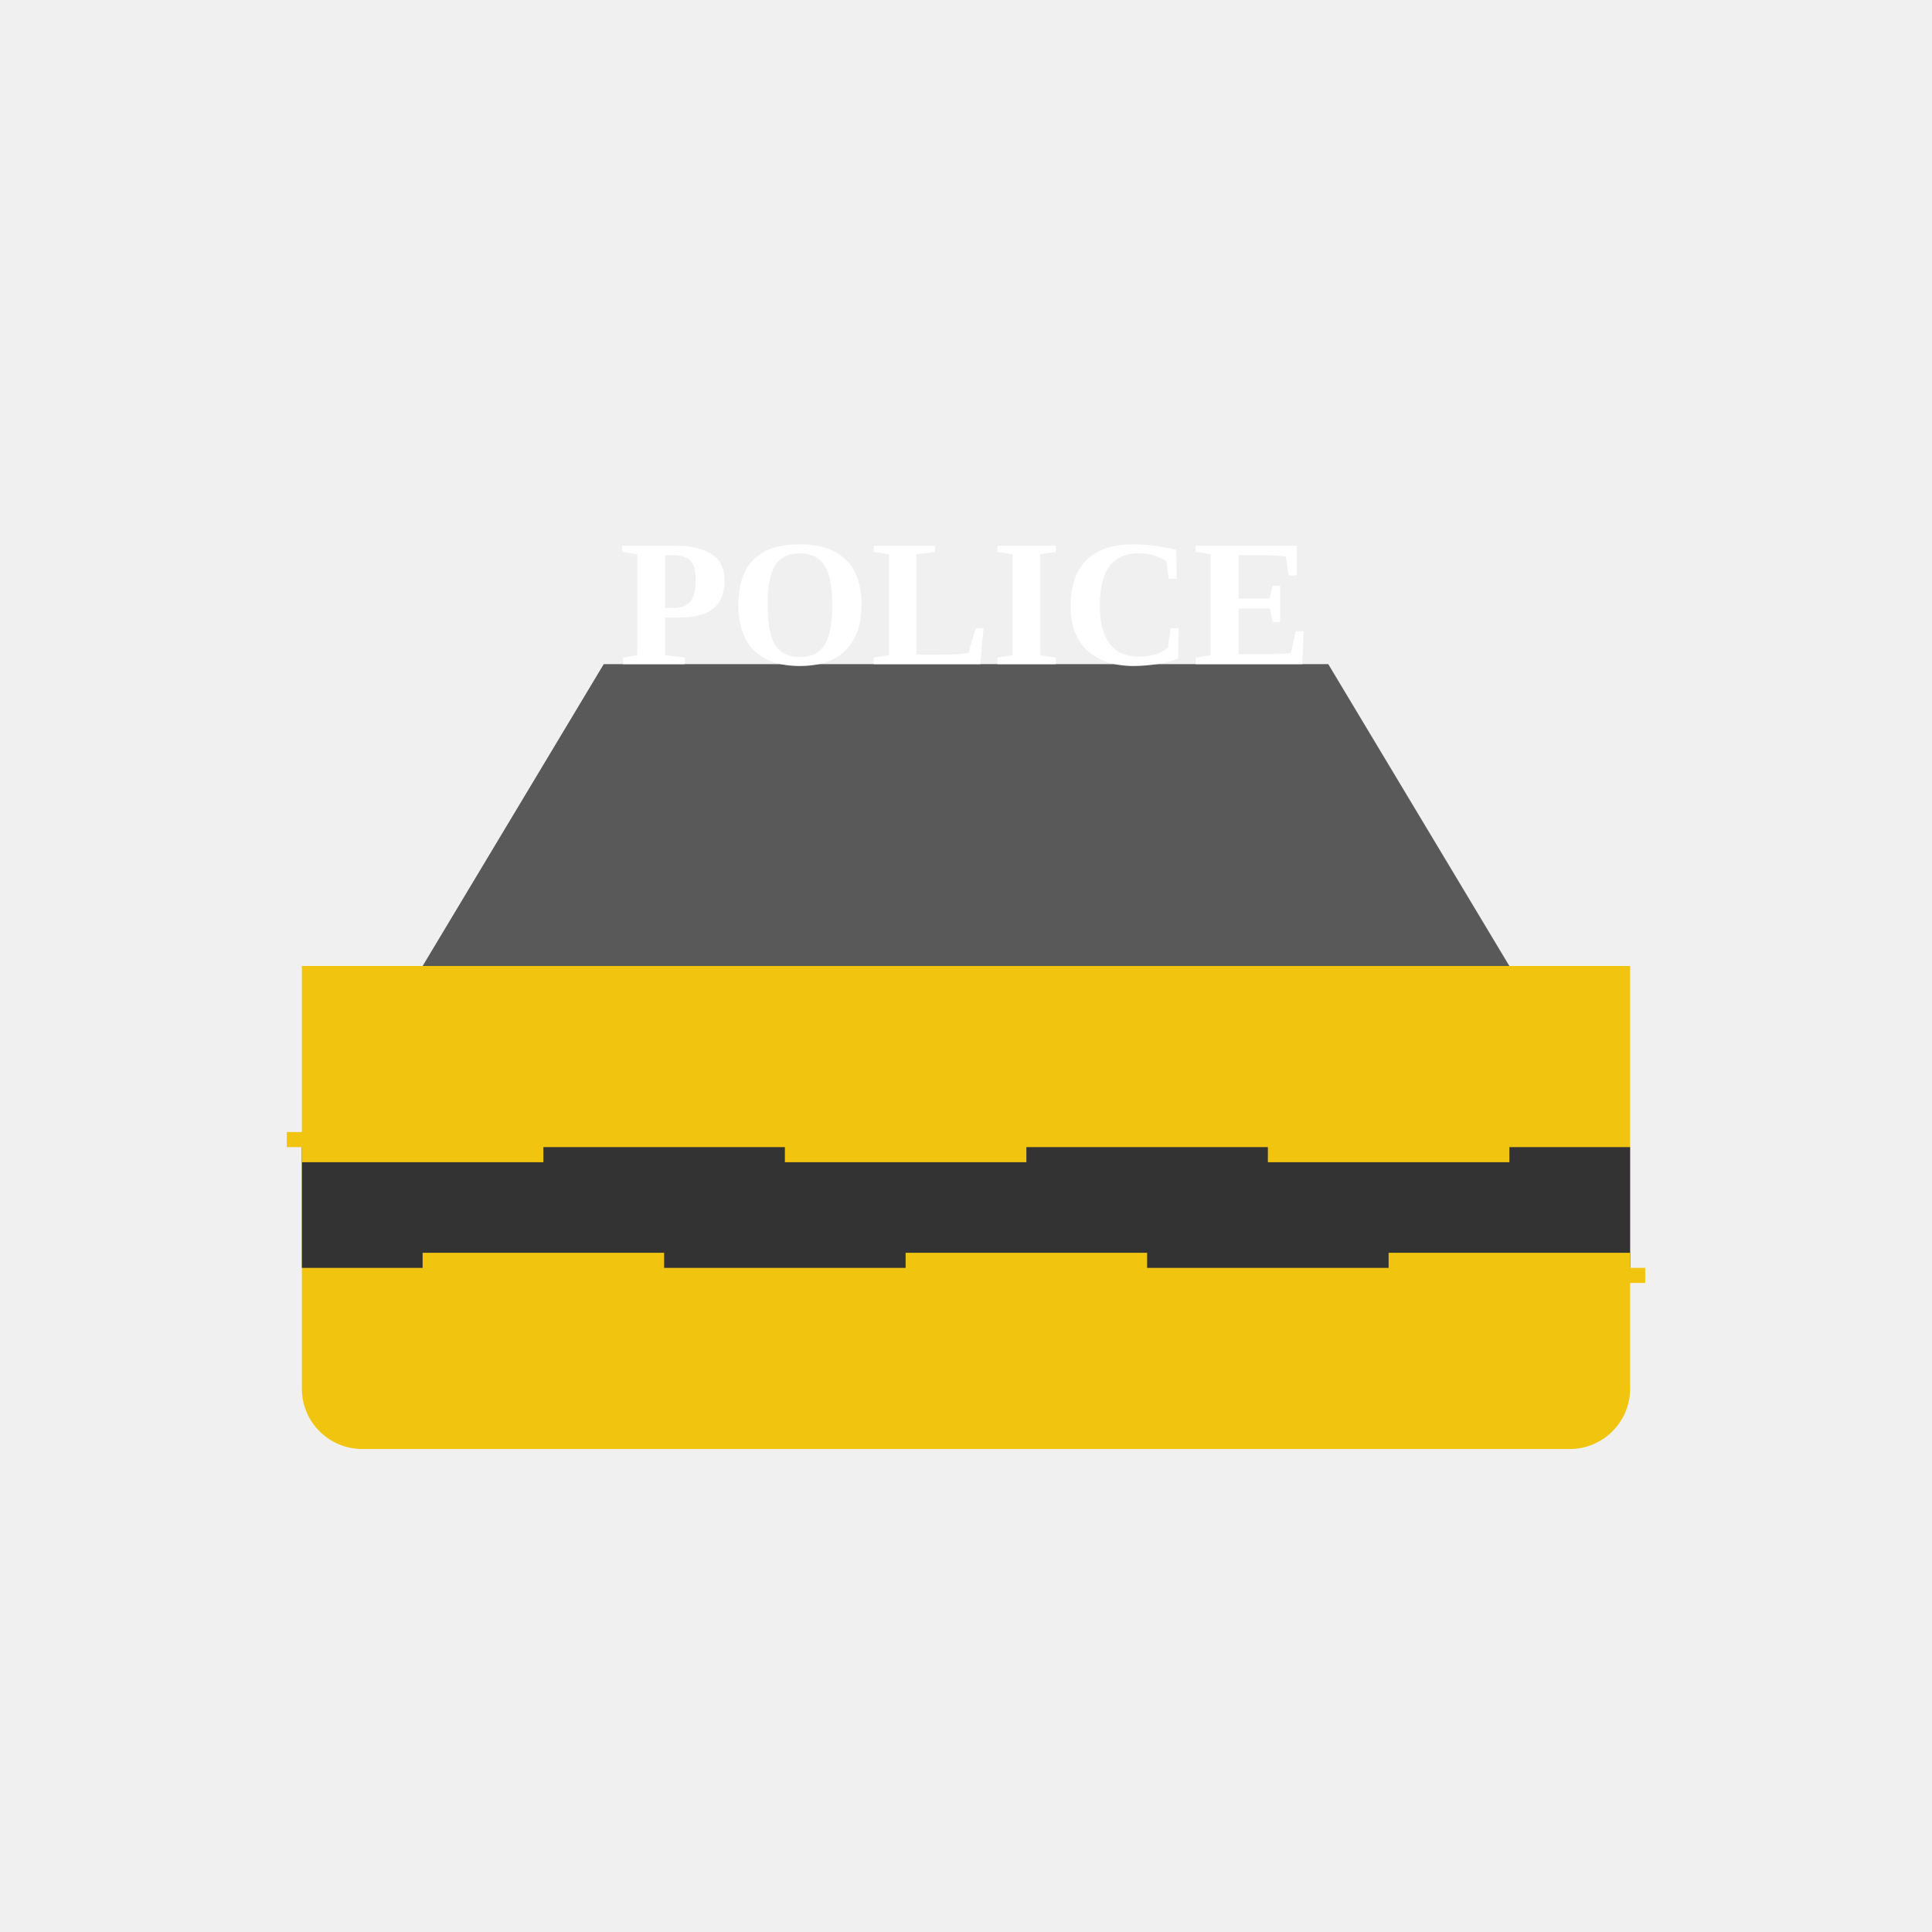
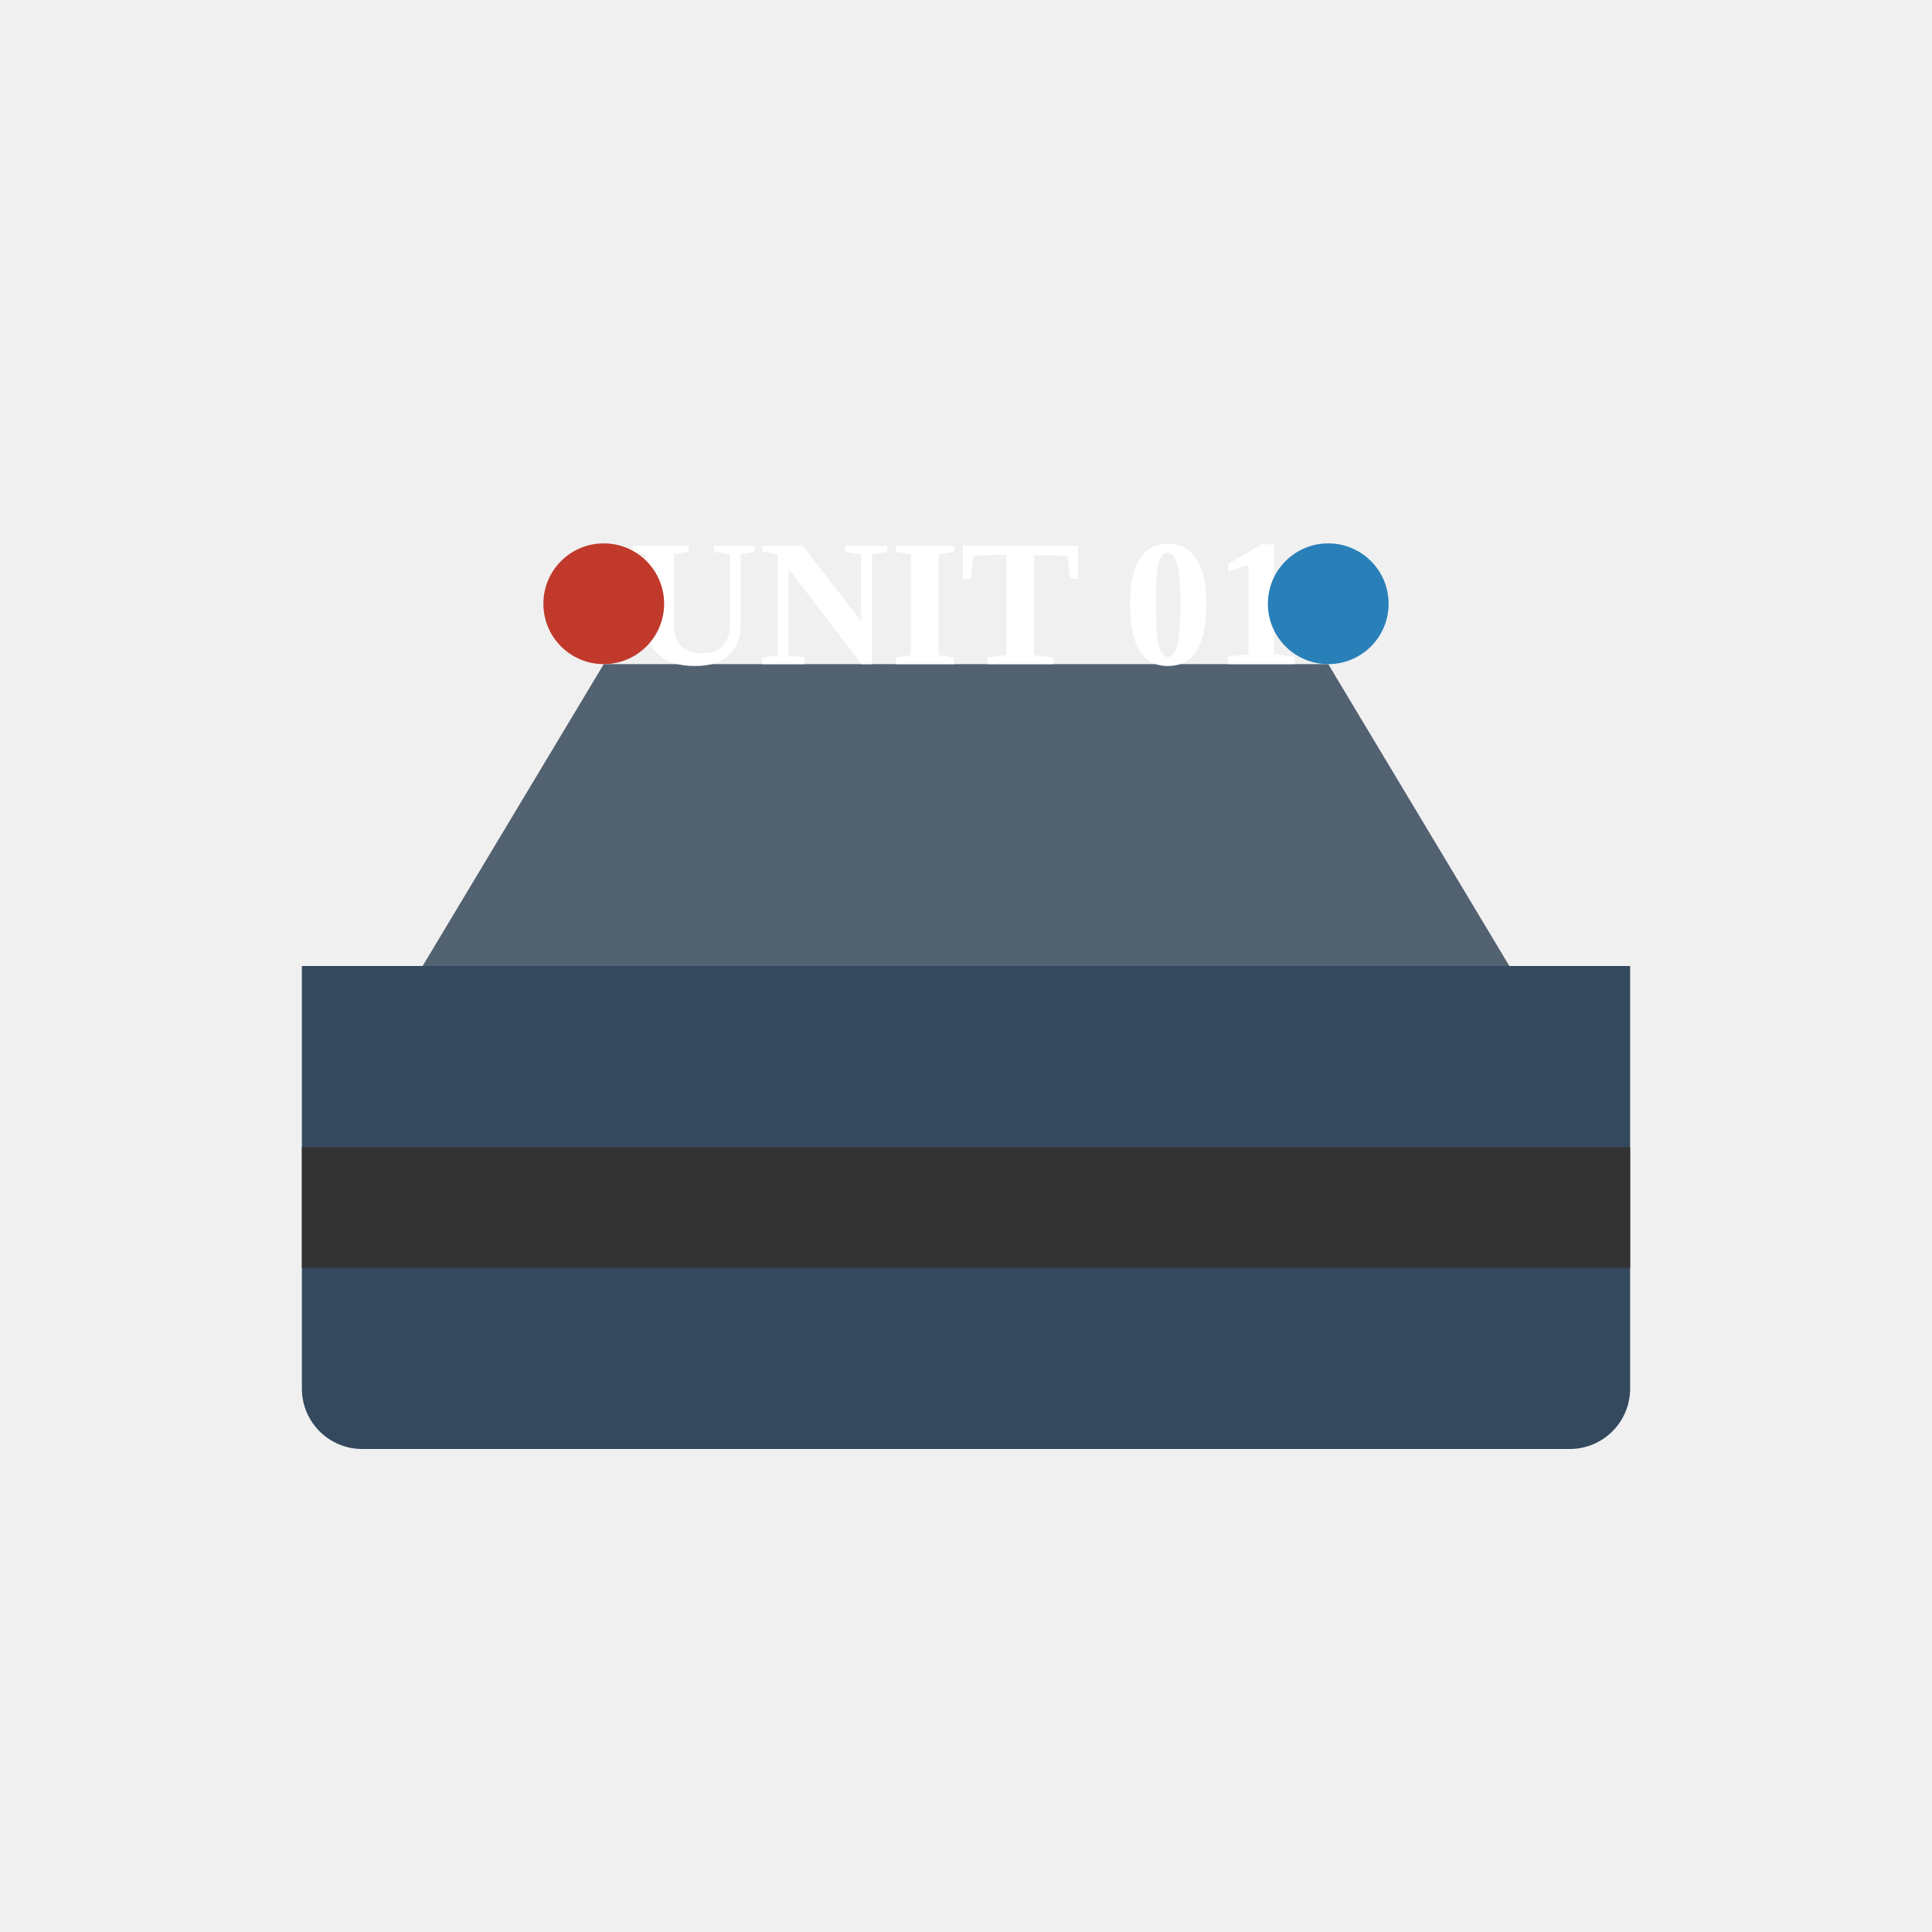
<svg xmlns="http://www.w3.org/2000/svg" viewBox="0 0 64 64" width="64" height="64">
-   <path d="M10 32h44v14a2 2 0 0 1-2 2h-40a2 2 0 0 1-2-2z" fill="#F1C40F" />
-   <path d="M14 32l6-10h24l6 10z" fill="#333" opacity="0.8" />
-   <rect x="10" y="38" width="44" height="4" fill="#333" stroke="#F1C40F" stroke-dasharray="8 8" />
-   <text x="32" y="22" font-size="6" text-anchor="middle" fill="#fff" font-weight="bold">POLICE</text>
+   <path d="M10 32h44v14a2 2 0 0 1-2 2h-40a2 2 0 0 1-2-2z" fill="#34495E" />
+   <path d="M14 32l6-10h24l6 10z" fill="#2C3E50" opacity="0.8" />
+   <rect x="10" y="38" width="44" height="4" fill="#333" />
+   <text x="32" y="22" font-size="6" text-anchor="middle" fill="#fff" font-weight="bold">UNIT 01</text>
+   <circle cx="20" cy="20" r="2" fill="#C0392B" />
+   <circle cx="44" cy="20" r="2" fill="#2980B9" />
</svg>
